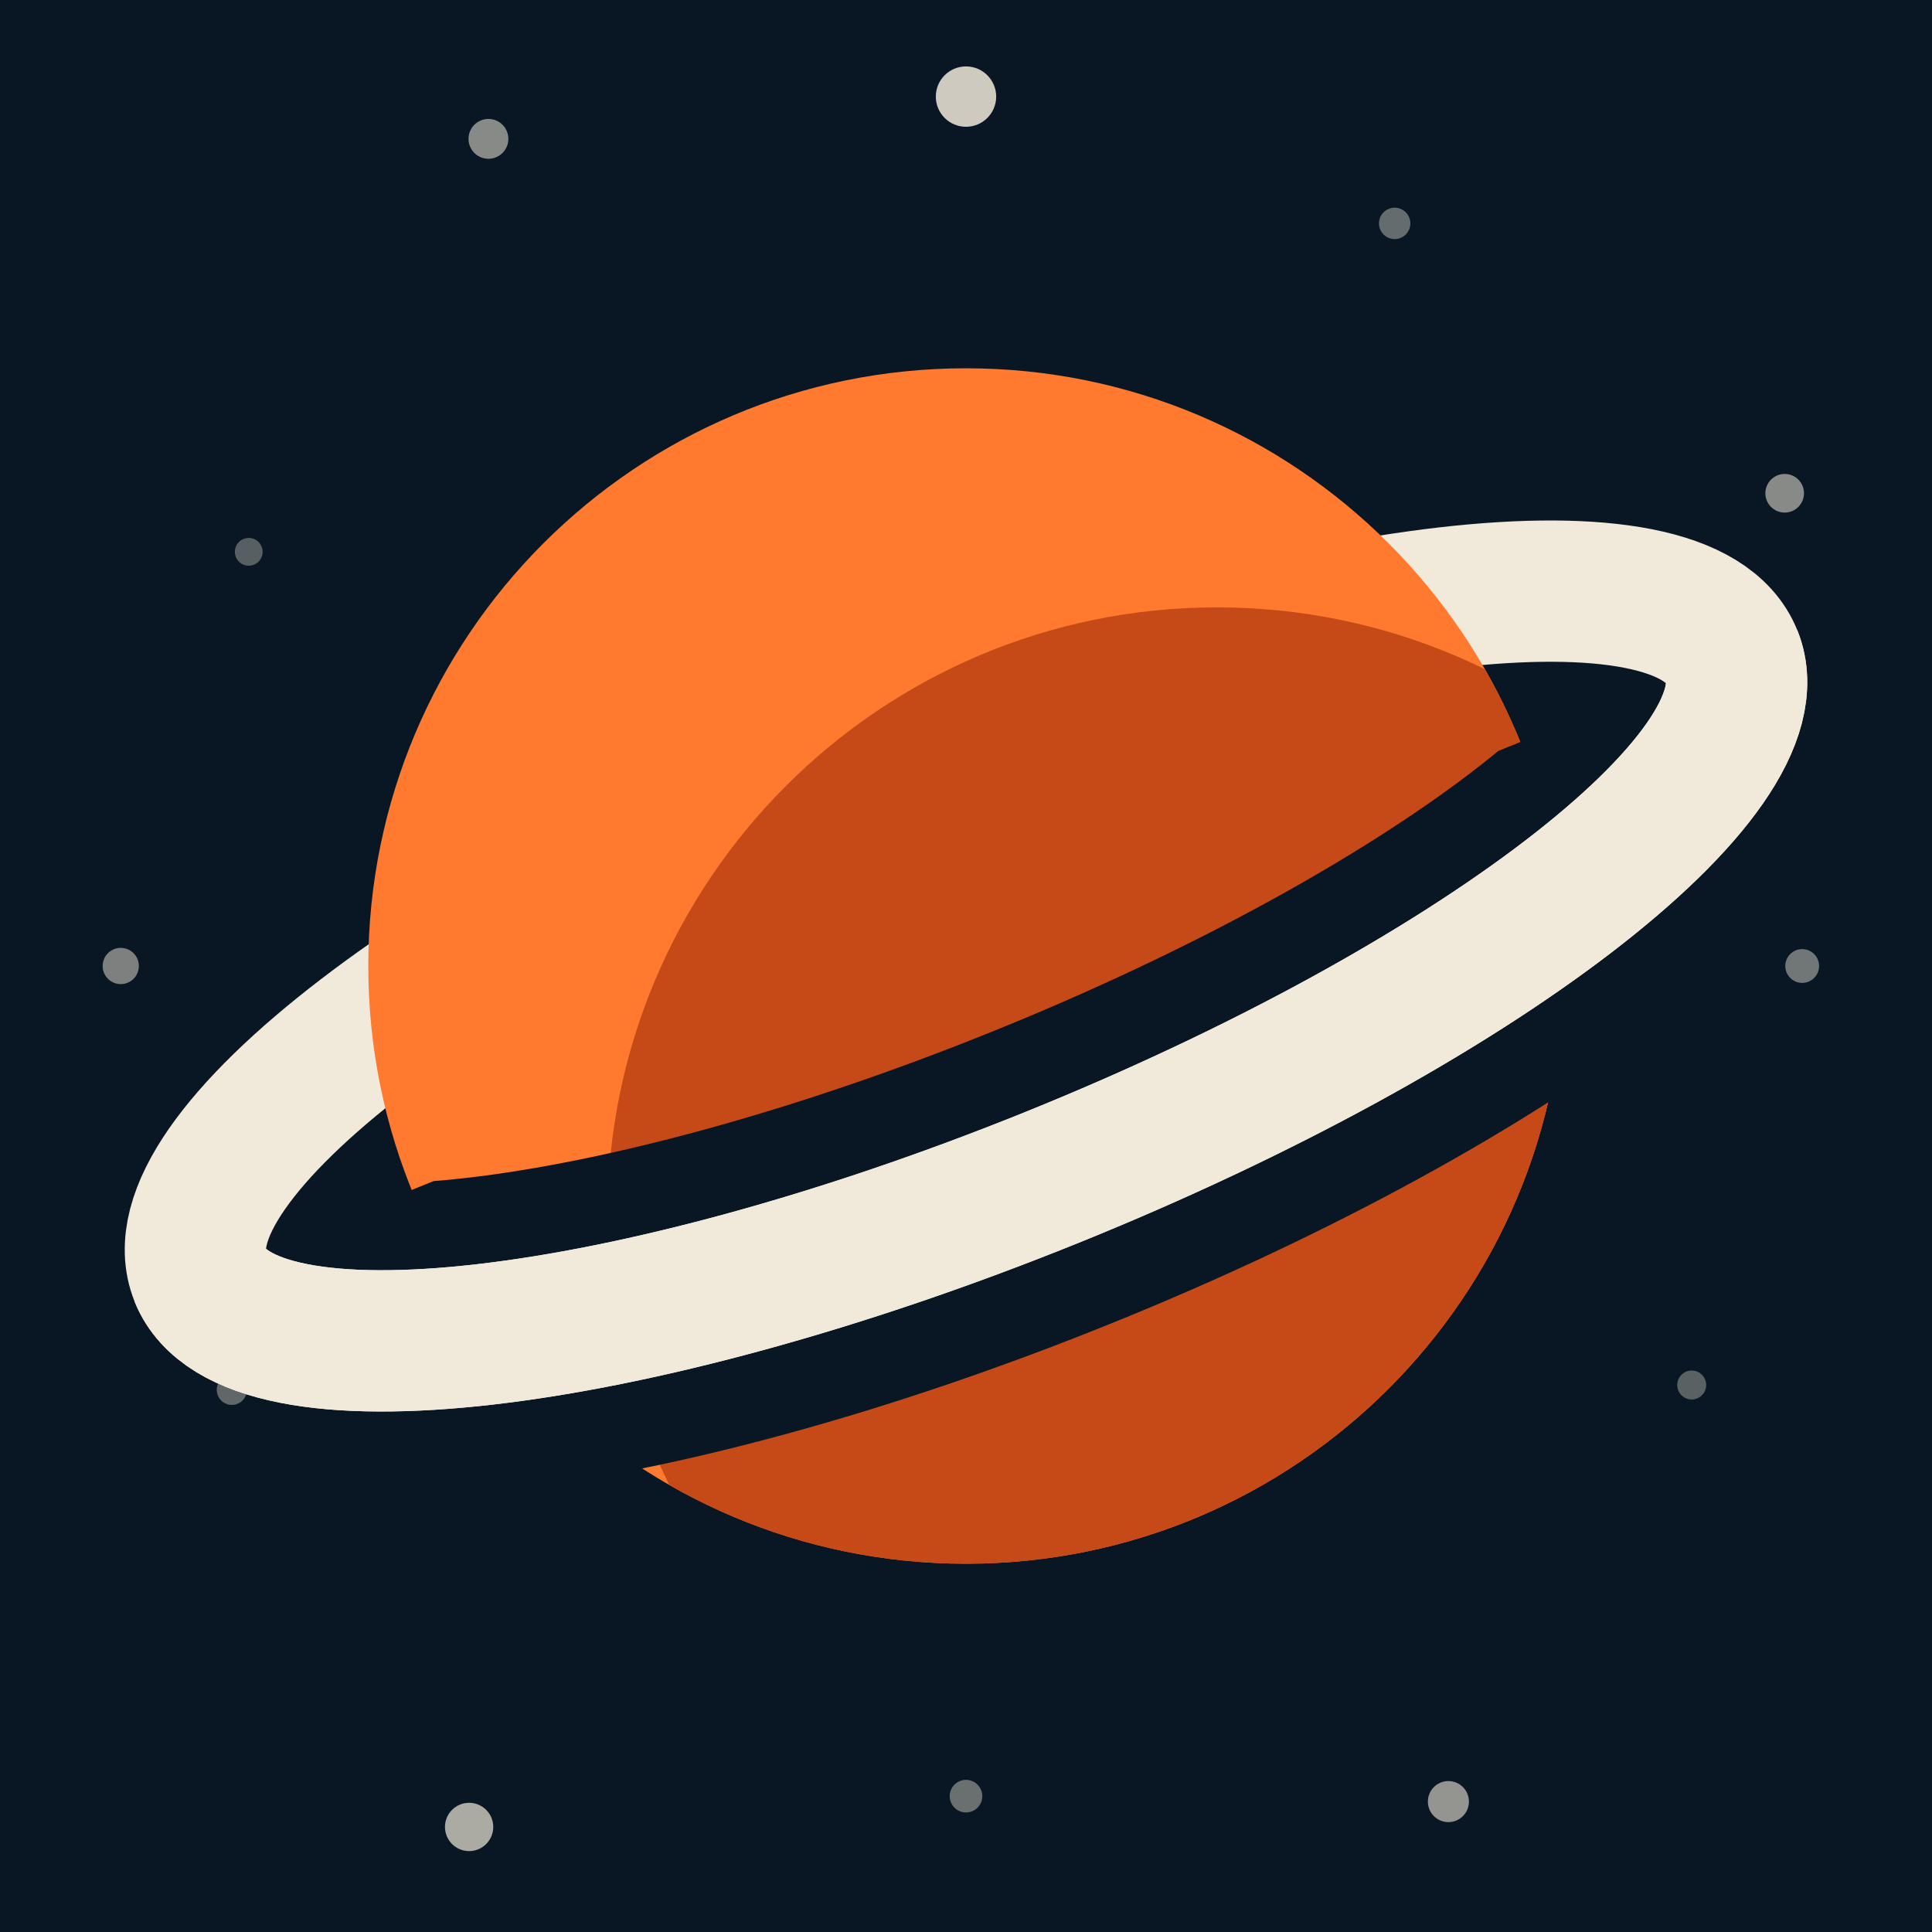
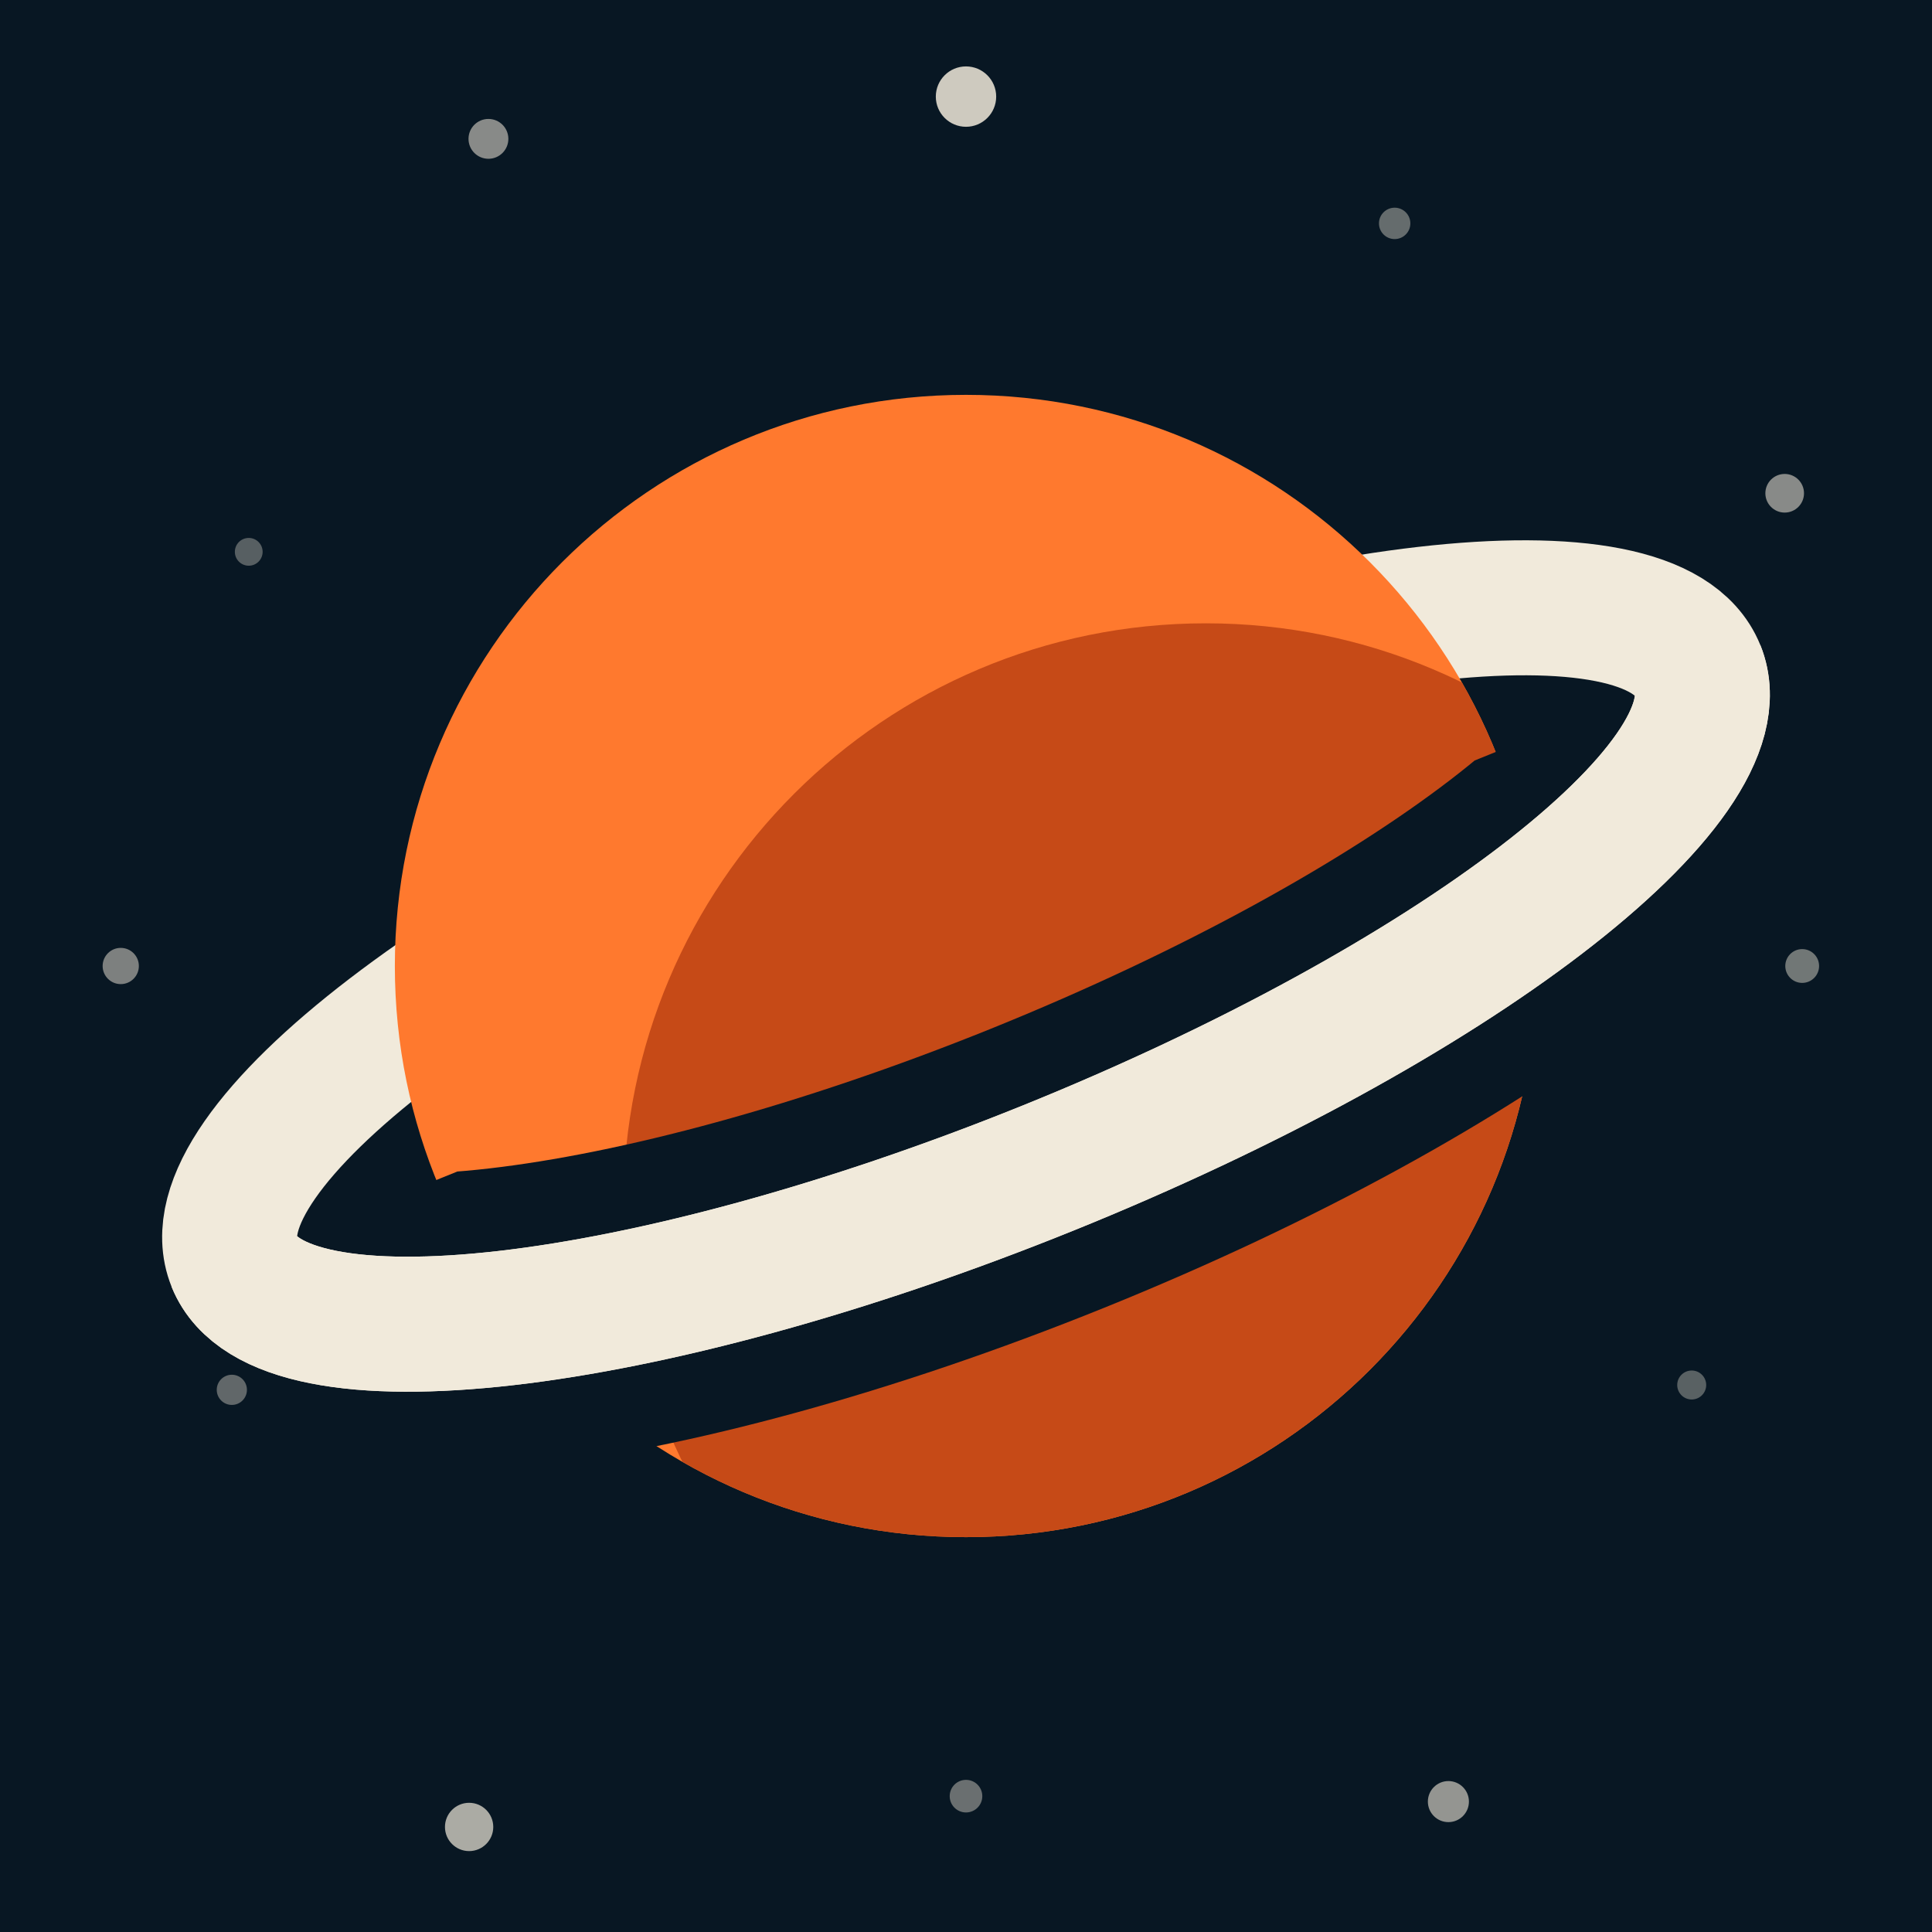
<svg xmlns="http://www.w3.org/2000/svg" viewBox="0 0 32 32">
  <defs>
    <clipPath id="tile">
      <rect width="32" height="32" />
    </clipPath>
    <clipPath id="front">
      <path d="M-8 16H40V40H-8Z" transform="rotate(-22 16 16)" />
    </clipPath>
    <clipPath id="globe">
      <circle cx="16" cy="16" r="11" />
    </clipPath>
    <mask id="gap" maskUnits="userSpaceOnUse" x="-8" y="-8" width="48" height="48">
      <rect x="-8" y="-8" width="48" height="48" fill="#fff" />
      <g clip-path="url(#front)">
        <ellipse cx="16" cy="16" rx="15.2" ry="4.2" transform="rotate(-22 16 16)" fill="none" stroke="#000" stroke-width="5.8" />
      </g>
    </mask>
  </defs>
  <g clip-path="url(#tile)">
    <rect width="32" height="32" fill="#081723" />
    <circle cx="16.00" cy="1.60" r="0.5" fill="#f1eadb" opacity="0.85" />
    <circle cx="23.10" cy="3.70" r="0.26" fill="#f1eadb" opacity="0.4" />
    <circle cx="29.56" cy="8.17" r="0.32" fill="#f1eadb" opacity="0.55" />
    <circle cx="29.85" cy="16.00" r="0.28" fill="#f1eadb" opacity="0.45" />
    <circle cx="28.02" cy="22.94" r="0.24" fill="#f1eadb" opacity="0.35" />
    <circle cx="23.99" cy="29.84" r="0.34" fill="#f1eadb" opacity="0.6" />
    <circle cx="16.00" cy="29.75" r="0.27" fill="#f1eadb" opacity="0.42" />
    <circle cx="7.77" cy="30.26" r="0.4" fill="#f1eadb" opacity="0.7" />
    <circle cx="3.84" cy="23.02" r="0.25" fill="#f1eadb" opacity="0.38" />
    <circle cx="2.00" cy="16.00" r="0.3" fill="#f1eadb" opacity="0.5" />
    <circle cx="4.12" cy="9.14" r="0.23" fill="#f1eadb" opacity="0.34" />
    <circle cx="8.09" cy="2.30" r="0.33" fill="#f1eadb" opacity="0.55" />
  </g>
-   <g transform="translate(1.6 1.6) scale(0.9)">
+   <g transform="translate(2.24 2.24) scale(0.86)">
    <ellipse cx="16" cy="16" rx="15.2" ry="4.2" transform="rotate(-22 16 16)" fill="none" stroke="#f1eadb" stroke-width="2.6" />
    <g mask="url(#gap)">
      <circle cx="16" cy="16" r="11" fill="#ff792e" />
      <circle cx="20.62" cy="20.62" r="11.22" fill="#c64a17" clip-path="url(#globe)" />
    </g>
    <g clip-path="url(#front)">
      <ellipse cx="16" cy="16" rx="15.2" ry="4.2" transform="rotate(-22 16 16)" fill="none" stroke="#f1eadb" stroke-width="2.6" />
    </g>
  </g>
</svg>
